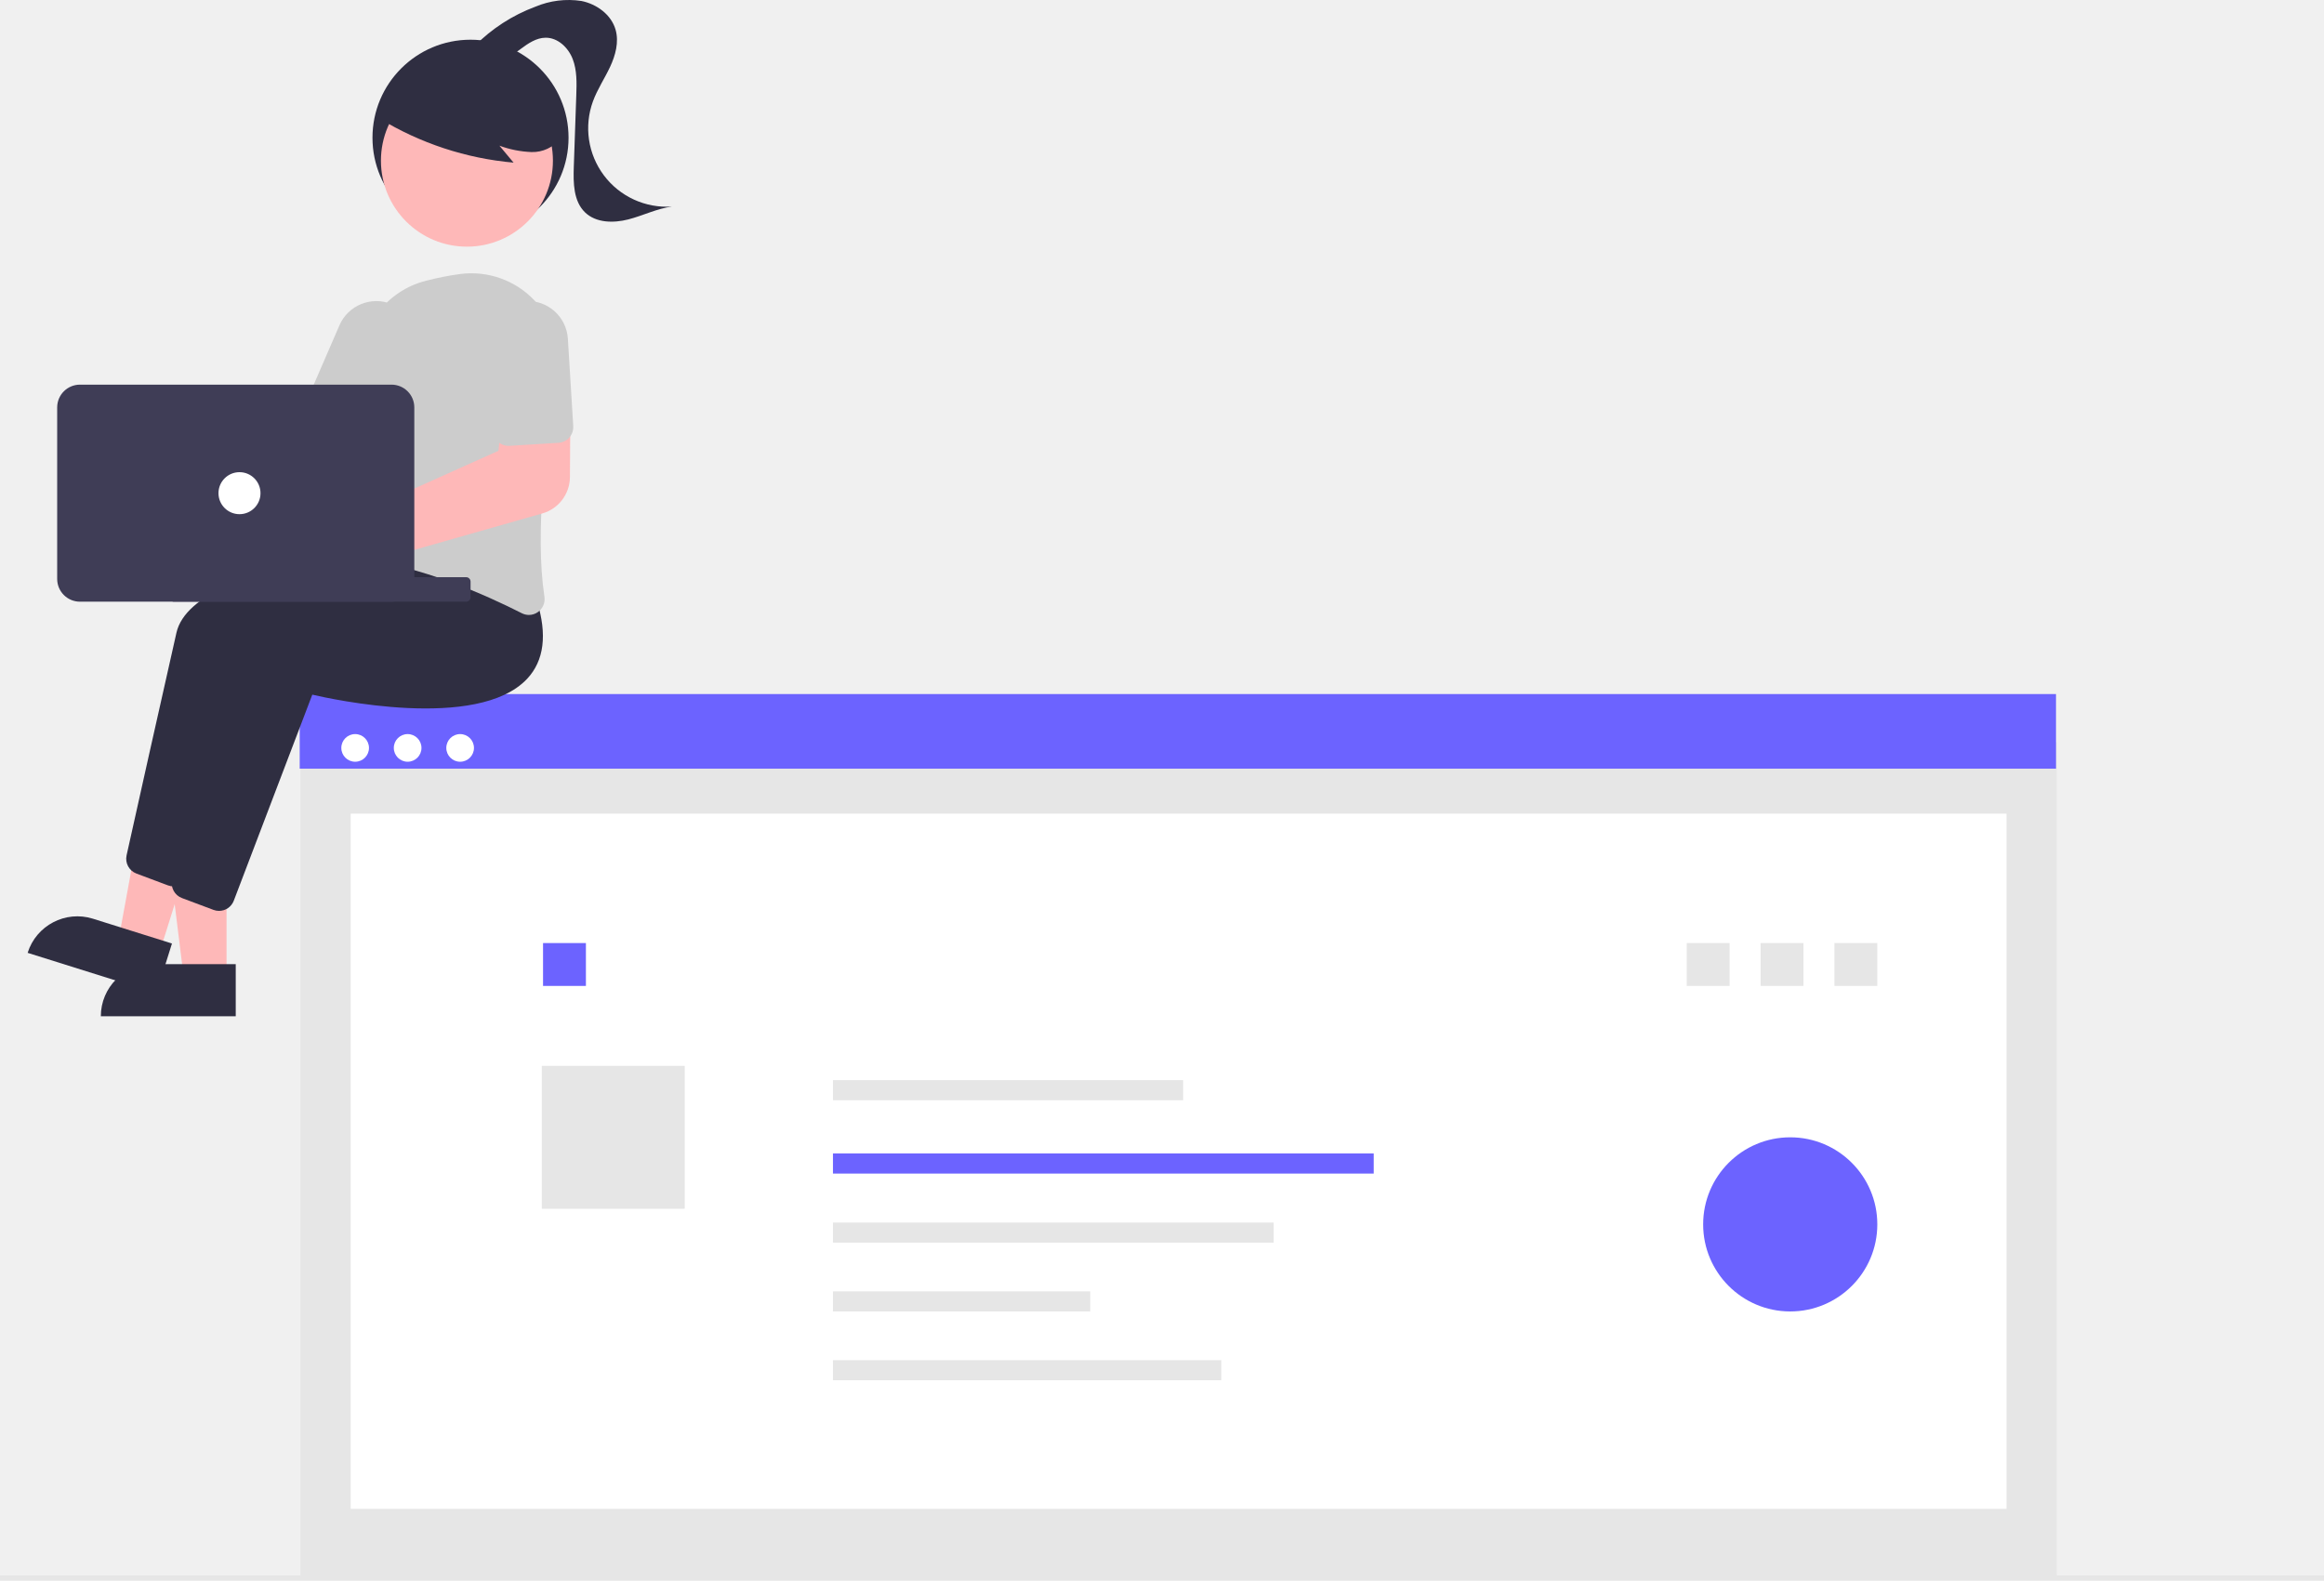
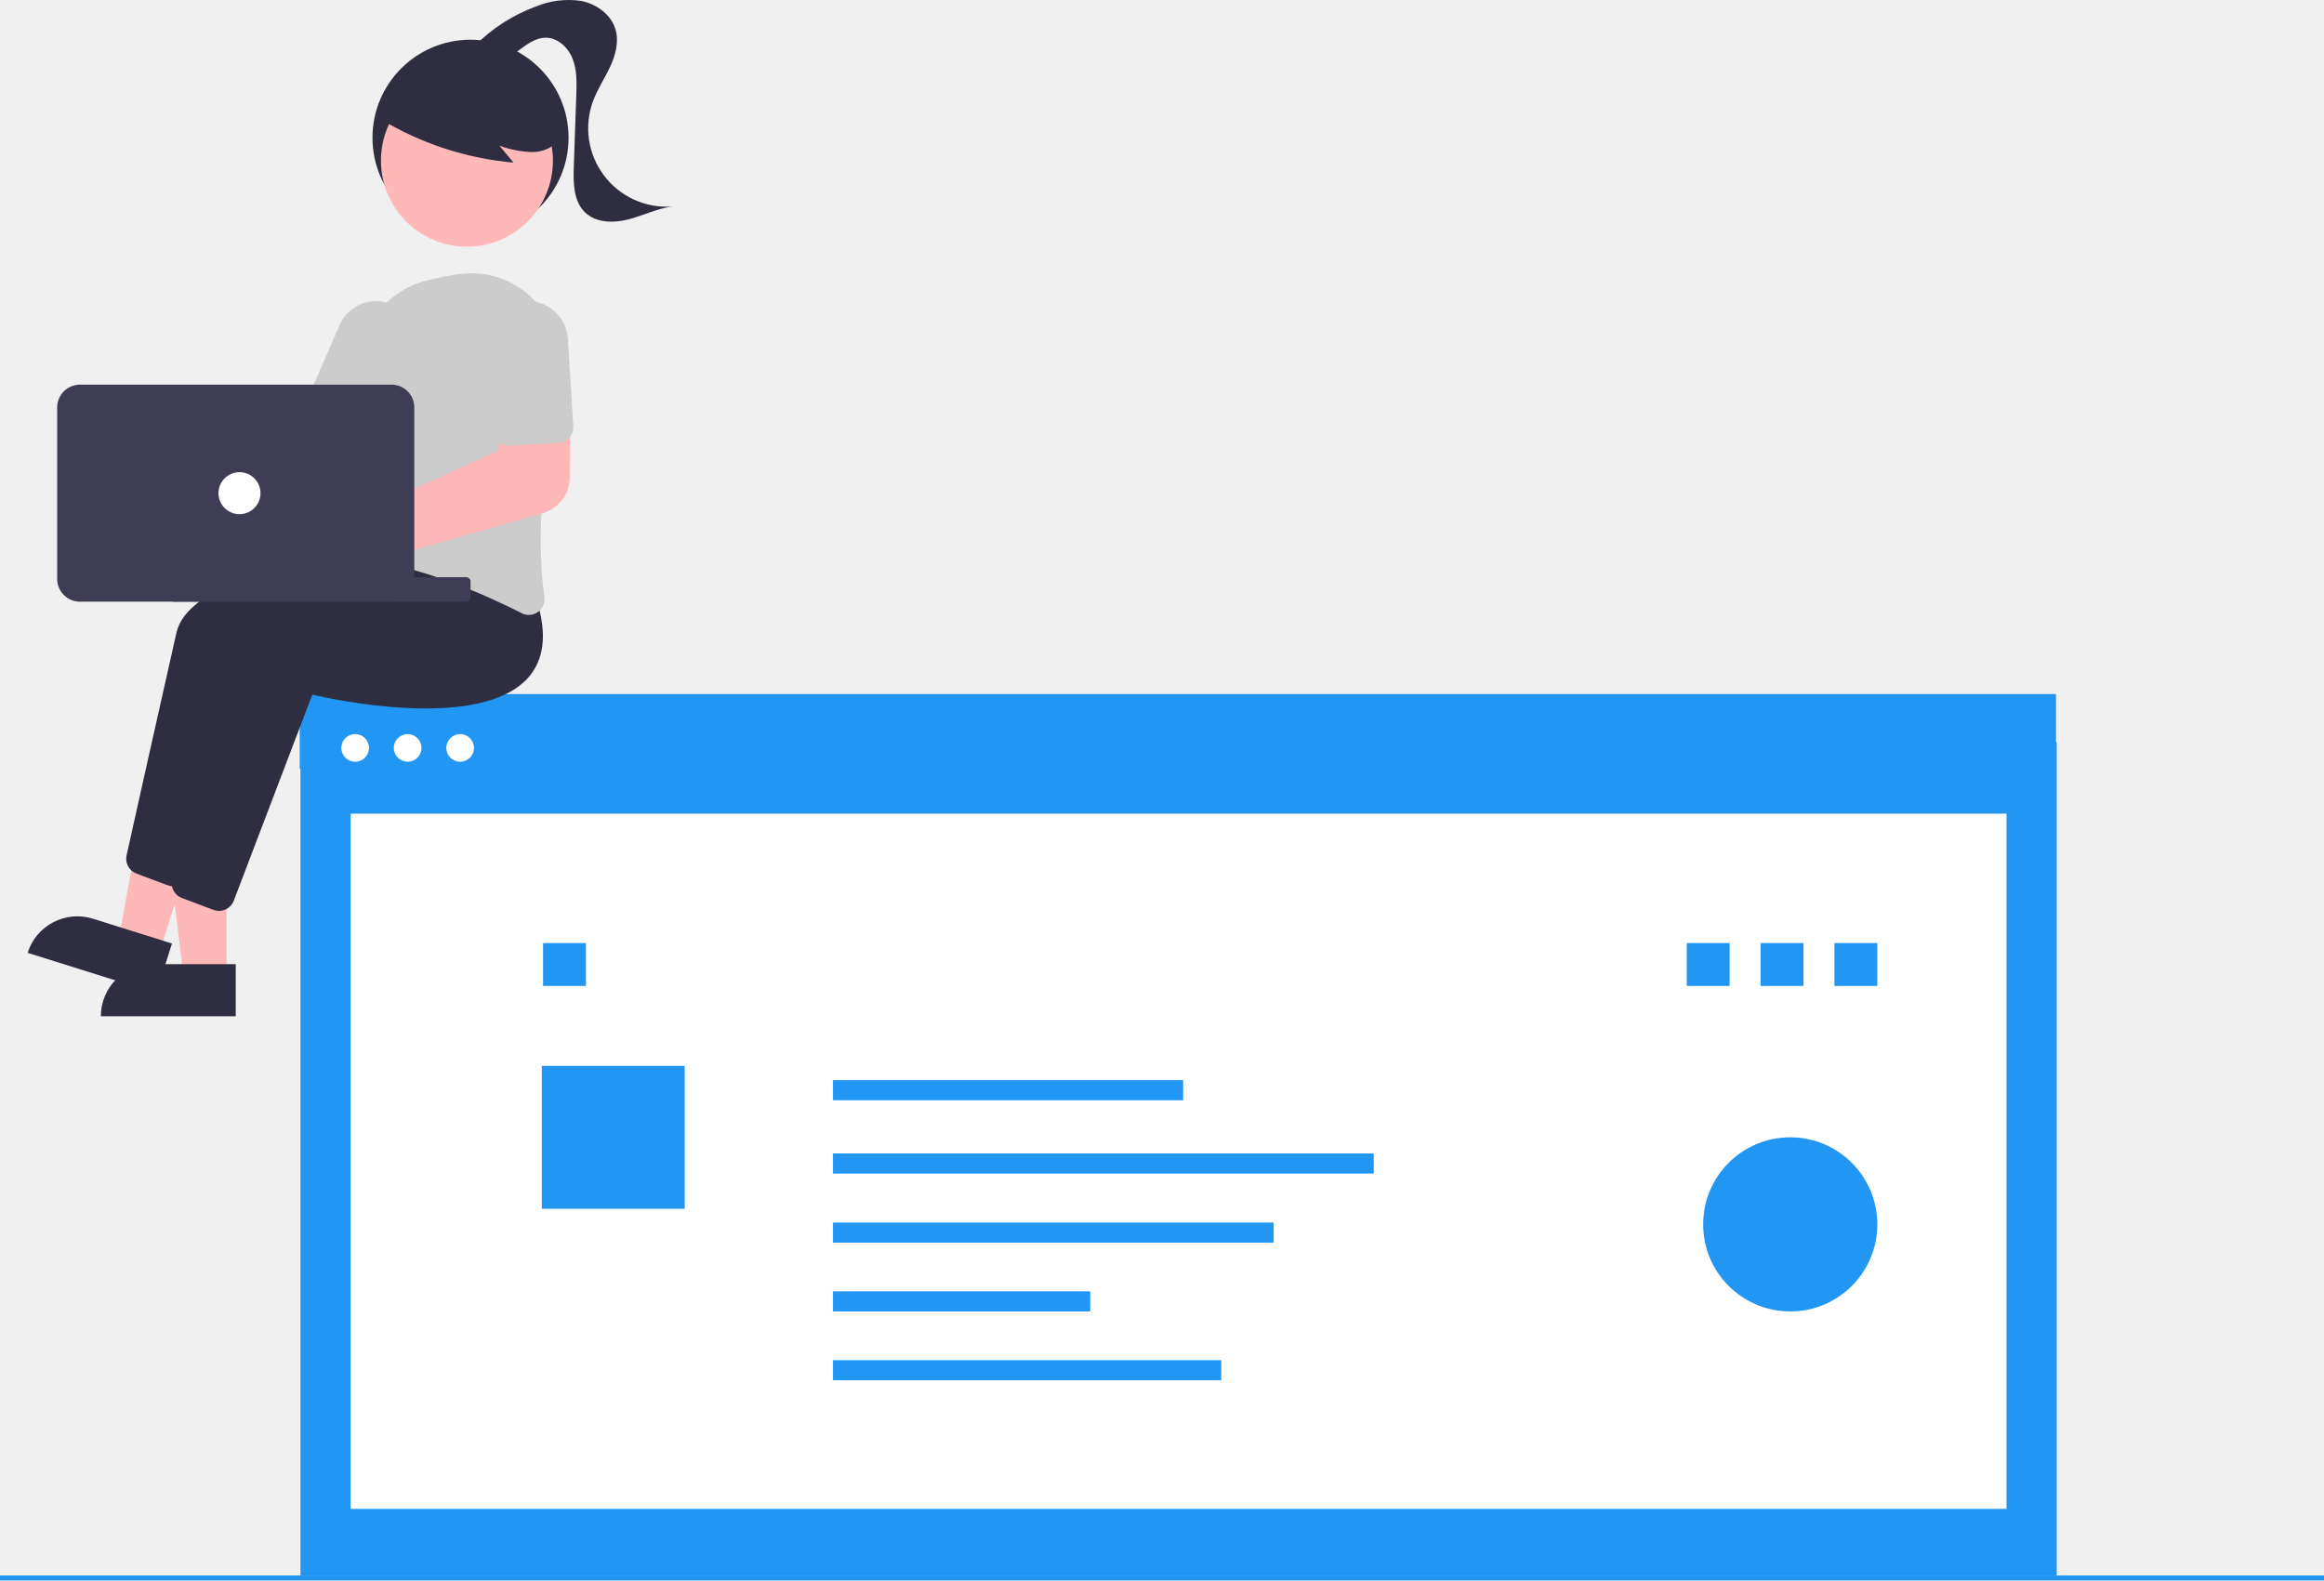
<svg xmlns="http://www.w3.org/2000/svg" data-name="Layer 1" width="931" height="633.235" viewBox="0 0 931 633.235">
  <g id="a2bfc056-849c-4ec6-91e1-f91319e9ec32" data-name="Group 41">
-     <rect id="a3c1d3c4-4e90-4475-ab67-d6aa194b0cda" data-name="Rectangle 62" x="120.363" y="297.375" width="703.576" height="333.859" fill="#e6e6e6" />
+     <rect id="a3c1d3c4-4e90-4475-ab67-d6aa194b0cda" data-name="Rectangle 62" x="120.363" y="297.375" width="703.576" height="333.859" fill="#2196f3" />
    <rect id="e222743c-d215-4483-8b06-896263acb449" data-name="Rectangle 75" x="140.482" y="326.004" width="663.339" height="278.549" fill="#fff" />
-     <rect id="a5e02001-7de0-497e-bd39-9bc4e3f553c3" data-name="Rectangle 76" x="675.712" y="377.851" width="17.177" height="17.177" fill="#e6e6e6" />
-     <rect id="a818f6b2-9049-4be6-858a-9eef7b067dda" data-name="Rectangle 77" x="217.543" y="377.851" width="17.177" height="17.177" fill="#6c63ff" />
-     <rect id="e2dc3e68-3640-4751-a187-2d32846d30c0" data-name="Rectangle 78" x="217.046" y="427.053" width="57.258" height="57.258" fill="#e6e6e6" />
-     <rect id="a0ba3db0-8b31-4423-a256-2a0dc53933ae" data-name="Rectangle 80" x="120.063" y="278.086" width="703.576" height="29.89" fill="#6c63ff" />
+     <rect id="a5e02001-7de0-497e-bd39-9bc4e3f553c3" data-name="Rectangle 76" x="675.712" y="377.851" width="17.177" height="17.177" fill="#2196f3" />
+     <rect id="a818f6b2-9049-4be6-858a-9eef7b067dda" data-name="Rectangle 77" x="217.543" y="377.851" width="17.177" height="17.177" fill="#2196f3" />
+     <rect id="e2dc3e68-3640-4751-a187-2d32846d30c0" data-name="Rectangle 78" x="217.046" y="427.053" width="57.258" height="57.258" fill="#2196f3" />
+     <rect id="a0ba3db0-8b31-4423-a256-2a0dc53933ae" data-name="Rectangle 80" x="120.063" y="278.086" width="703.576" height="29.89" fill="#2196f3" />
    <circle id="bb2c25e8-a4f5-477f-938a-ba2f4a6c137d" data-name="Ellipse 90" cx="142.275" cy="299.662" r="5.54" fill="#fff" />
    <circle id="eb283697-d5f2-44f6-a11b-2e5adde2f565" data-name="Ellipse 91" cx="163.303" cy="299.662" r="5.54" fill="#fff" />
    <circle id="e7e312b6-8acc-452e-9cd4-4f6349f5007f" data-name="Ellipse 92" cx="184.332" cy="299.662" r="5.54" fill="#fff" />
-     <rect id="a0963db8-a572-4a40-8f57-be0fd9c2d8c3" data-name="Rectangle 60" y="631.235" width="931" height="2" fill="#e6e6e6" />
-     <rect id="b36c2a8e-a9be-4d37-810e-923692d19cdb" data-name="Rectangle 81" x="333.688" y="432.78" width="140.281" height="8.053" fill="#e6e6e6" />
-     <rect id="aa1d26da-49a8-41de-8cb5-b8f8184fe0ae" data-name="Rectangle 82" x="333.688" y="462.154" width="216.625" height="8.053" fill="#6c63ff" />
-     <rect id="ac31809e-ecba-4f59-90db-296bd3050334" data-name="Rectangle 83" x="333.688" y="489.827" width="176.544" height="8.053" fill="#e6e6e6" />
-     <rect id="b84288f0-dbbf-4761-bd75-4b898461b36c" data-name="Rectangle 84" x="333.688" y="517.398" width="103.064" height="8.053" fill="#e6e6e6" />
-     <rect id="bd93c4e7-cb78-4a87-ab16-23d001bc2737" data-name="Rectangle 85" x="333.688" y="544.967" width="155.55" height="8.053" fill="#e6e6e6" />
-     <rect id="bba4eb33-6fa2-4df7-a8d1-83644e8e5d67" data-name="Rectangle 88" x="705.296" y="377.851" width="17.177" height="17.177" fill="#e6e6e6" />
-     <rect id="f2a4bb2b-ea4d-4e49-9a1a-d309a808d159" data-name="Rectangle 90" x="734.879" y="377.851" width="17.177" height="17.177" fill="#e6e6e6" />
-     <circle id="b03b494e-dda4-489e-89cd-b5d563742355" data-name="Ellipse 88" cx="717.171" cy="490.566" r="34.884" fill="#6c63ff" opacity="0.997" style="isolation:isolate" />
+     <rect id="a0963db8-a572-4a40-8f57-be0fd9c2d8c3" data-name="Rectangle 60" y="631.235" width="931" height="2" fill="#2196f3" />
+     <rect id="b36c2a8e-a9be-4d37-810e-923692d19cdb" data-name="Rectangle 81" x="333.688" y="432.78" width="140.281" height="8.053" fill="#2196f3" />
+     <rect id="aa1d26da-49a8-41de-8cb5-b8f8184fe0ae" data-name="Rectangle 82" x="333.688" y="462.154" width="216.625" height="8.053" fill="#2196f3" />
+     <rect id="ac31809e-ecba-4f59-90db-296bd3050334" data-name="Rectangle 83" x="333.688" y="489.827" width="176.544" height="8.053" fill="#2196f3" />
+     <rect id="b84288f0-dbbf-4761-bd75-4b898461b36c" data-name="Rectangle 84" x="333.688" y="517.398" width="103.064" height="8.053" fill="#2196f3" />
+     <rect id="bd93c4e7-cb78-4a87-ab16-23d001bc2737" data-name="Rectangle 85" x="333.688" y="544.967" width="155.55" height="8.053" fill="#2196f3" />
+     <rect id="bba4eb33-6fa2-4df7-a8d1-83644e8e5d67" data-name="Rectangle 88" x="705.296" y="377.851" width="17.177" height="17.177" fill="#2196f3" />
+     <rect id="f2a4bb2b-ea4d-4e49-9a1a-d309a808d159" data-name="Rectangle 90" x="734.879" y="377.851" width="17.177" height="17.177" fill="#2196f3" />
+     <circle id="b03b494e-dda4-489e-89cd-b5d563742355" data-name="Ellipse 88" cx="717.171" cy="490.566" r="34.884" fill="#2196f3" opacity="0.997" style="isolation:isolate" />
    <circle id="e6d27be5-fed8-4aaf-9e55-a91224dd363a" data-name="Ellipse 97" cx="188.489" cy="55.184" r="39.273" fill="#2f2e41" />
    <path id="fe6a134f-9064-47d4-b31c-90708736d4a8-957" data-name="Path 630" d="M225.253,524.592h-17.2l-8.181-66.326h25.379Z" transform="translate(-134.5 -133.3825)" fill="#feb8b8" />
    <path id="fa849e20-ba67-4278-81ee-d1167b7aa6dc-958" data-name="Path 631" d="M195.775,519.678h33.163v20.881H174.894a20.881,20.881,0,0,1,20.881-20.881Z" transform="translate(-134.5 -133.3825)" fill="#2f2e41" />
    <path id="a88ec020-2ed6-4a48-814f-7c14aebc27ac-959" data-name="Path 632" d="M198.41,514.995l-16.406-5.149,12.052-65.735,24.214,7.6Z" transform="translate(-134.5 -133.3825)" fill="#feb8b8" />
    <path id="b4b30a85-97bd-4362-a855-e6f58c99cba3-960" data-name="Path 633" d="M171.746,501.482l31.642,9.93-6.252,19.923-51.564-16.182A20.881,20.881,0,0,1,171.747,501.483h0Z" transform="translate(-134.5 -133.3825)" fill="#2f2e41" />
    <path id="f42c0410-8a39-47c2-9be6-23f0eea84aff-961" data-name="Path 634" d="M204.005,488.528a6.258,6.258,0,0,1-2.2-.4l-12.655-4.743a6.334,6.334,0,0,1-3.947-7.271c3.185-14.321,14.04-63.077,19.984-89.228,7.049-31.019,109.885-36.783,114.259-37.013l.36-.019,11.568,14.531c4.18,13.436,2.855,23.916-3.938,31.15-19.823,21.105-79.006,8.009-86.063,6.352l-31.455,82.577a6.33,6.33,0,0,1-5.91,4.064Z" transform="translate(-134.5 -133.3825)" fill="#2f2e41" />
    <path id="bb9232ec-2887-4985-b220-30c2c46adf62-962" data-name="Path 635" d="M222.239,498.346a6.255,6.255,0,0,1-2.2-.4l-12.651-4.744a6.333,6.333,0,0,1-3.947-7.271c3.185-14.321,14.04-63.077,19.984-89.228,7.049-31.019,109.885-36.783,114.259-37.013l.36-.019,11.564,14.535c4.18,13.436,2.855,23.916-3.938,31.15-19.822,21.1-79.006,8.009-86.063,6.351l-31.459,82.574a6.33,6.33,0,0,1-5.91,4.064Z" transform="translate(-134.5 -133.3825)" fill="#2f2e41" />
    <path id="bf752b52-878a-4c47-8a02-c5dd3ca125d0-963" data-name="Path 636" d="M185.638,296.338a14.799,14.799,0,0,1,1.241,1.966l69.178,7.288,9.96-13.654,22.569,12.335-19.559,33.132-84.841-21.632a14.722,14.722,0,1,1,1.454-19.436Z" transform="translate(-134.5 -133.3825)" fill="#feb8b8" />
    <path id="ae95fee3-8471-4436-bacf-47da3ee4edce-964" data-name="Path 637" d="M346.397,379.771a6.314,6.314,0,0,1-2.875-.7c-13.833-7.034-40.769-19.215-65.747-21.764a6.161,6.161,0,0,1-4.342-2.454,6.338,6.338,0,0,1-1.169-4.924c2.254-12.477,7.424-44.249,6.758-69.712a34.5,34.5,0,0,1,26.063-34.319h0a112.014,112.014,0,0,1,13.9-2.741,34.779,34.779,0,0,1,38.655,40.342c-4.454,26.388-8.945,63.244-5.042,88.972a6.322,6.322,0,0,1-2.551,6.1A6.213,6.213,0,0,1,346.397,379.771Z" transform="translate(-134.5 -133.3825)" fill="#ccc" />
    <path id="f8a5325a-7268-4362-a255-60631c9bfca5-965" data-name="Path 638" d="M280.303,312.652a6.314,6.314,0,0,1-2.506-.523l-18.021-7.8a6.319,6.319,0,0,1-3.285-8.3l13.93-32.179a16.13,16.13,0,1,1,29.697,12.602q-.045.106-.092.212l-13.93,32.18A6.328,6.328,0,0,1,280.303,312.652Z" transform="translate(-134.5 -133.3825)" fill="#ccc" />
    <circle id="e89a297e-1488-4b62-b167-7800139de88b" data-name="Ellipse 98" cx="187.054" cy="64.377" r="34.45" fill="#feb8b8" />
    <path id="bfc7d311-3606-4cd9-8309-fa0ce7944c94-966" data-name="Path 639" d="M286.484,180.831a124.255,124.255,0,0,0,53.757,17.713l-5.667-6.789a41.638,41.638,0,0,0,12.863,2.554,14.087,14.087,0,0,0,11.483-5.375,13.1,13.1,0,0,0,.877-12.1,24.816,24.816,0,0,0-7.807-9.763,46.482,46.482,0,0,0-43.263-7.732,27.779,27.779,0,0,0-12.922,8.289c-3.266,4.029-9.553,7.619-7.881,12.528Z" transform="translate(-134.5 -133.3825)" fill="#2f2e41" />
    <path id="ec73fef4-50dc-4543-9636-3b24ac170308-967" data-name="Path 640" d="M324.634,151.81a66.918,66.918,0,0,1,24.345-15.747,34.253,34.253,0,0,1,18.443-2.289c6.153,1.238,11.971,5.494,13.688,11.531,1.4,4.936-.046,10.251-2.224,14.9s-5.086,8.956-6.848,13.776a31.441,31.441,0,0,0,31.638,42.163c-6.045.811-11.617,3.652-17.526,5.163s-12.883,1.41-17.274-2.824c-4.646-4.479-4.739-11.761-4.514-18.21l1-28.762c.17-4.889.316-9.935-1.448-14.5s-5.954-8.56-10.846-8.518c-3.708.031-6.989,2.278-9.963,4.493s-6.121,4.578-9.814,4.908-7.91-2.4-7.634-6.1" transform="translate(-134.5 -133.3825)" fill="#2f2e41" />
    <path id="ba6ab2e4-b23b-4027-ba52-bbc91f9115f8-968" data-name="Path 641" d="M263.635,370.921a15.435,15.435,0,1,1,5.95-29.685h0a14.841,14.841,0,0,1,1.839.932l62.755-28.171,1.763-17.02,27.051-.724-.179,28.335a15.26,15.26,0,0,1-11.027,14.509l-73.385,20.885a14.455,14.455,0,0,1-.5,1.429,15.492,15.492,0,0,1-14.26,9.509Z" transform="translate(-134.5 -133.3825)" fill="#feb8b8" />
    <path id="b13d6e0f-103e-49e8-b98c-f9f1d84e31ae-969" data-name="Path 642" d="M360.702,310.136a6.305,6.305,0,0,1-2.471.668l-19.6,1.205a6.319,6.319,0,0,1-6.687-5.912l-2.151-35a16.13,16.13,0,0,1,32.2-1.981l2.152,35a6.327,6.327,0,0,1-3.441,6.02Z" transform="translate(-134.5 -133.3825)" fill="#ccc" />
    <rect id="ef169b54-99b1-4807-9c68-842c3cbd65db" data-name="Rectangle 91" x="67.888" y="231.258" width="120.625" height="9.818" rx="1.778" fill="#3f3d56" />
    <path id="ba69314c-00f4-451f-ada7-fcdfd2edc53a-970" data-name="Path 643" d="M157.405,365.343v-68.729a9.128,9.128,0,0,1,9.117-9.117H291.355a9.127,9.127,0,0,1,9.117,9.117v68.729a9.127,9.127,0,0,1-9.117,9.117H166.522A9.128,9.128,0,0,1,157.405,365.343Z" transform="translate(-134.5 -133.3825)" fill="#3f3d56" />
    <circle id="bf28e027-707c-49c1-b6c0-ef0059b61f2f" data-name="Ellipse 99" cx="95.94" cy="197.599" r="8.416" fill="#fff" />
  </g>
</svg>
